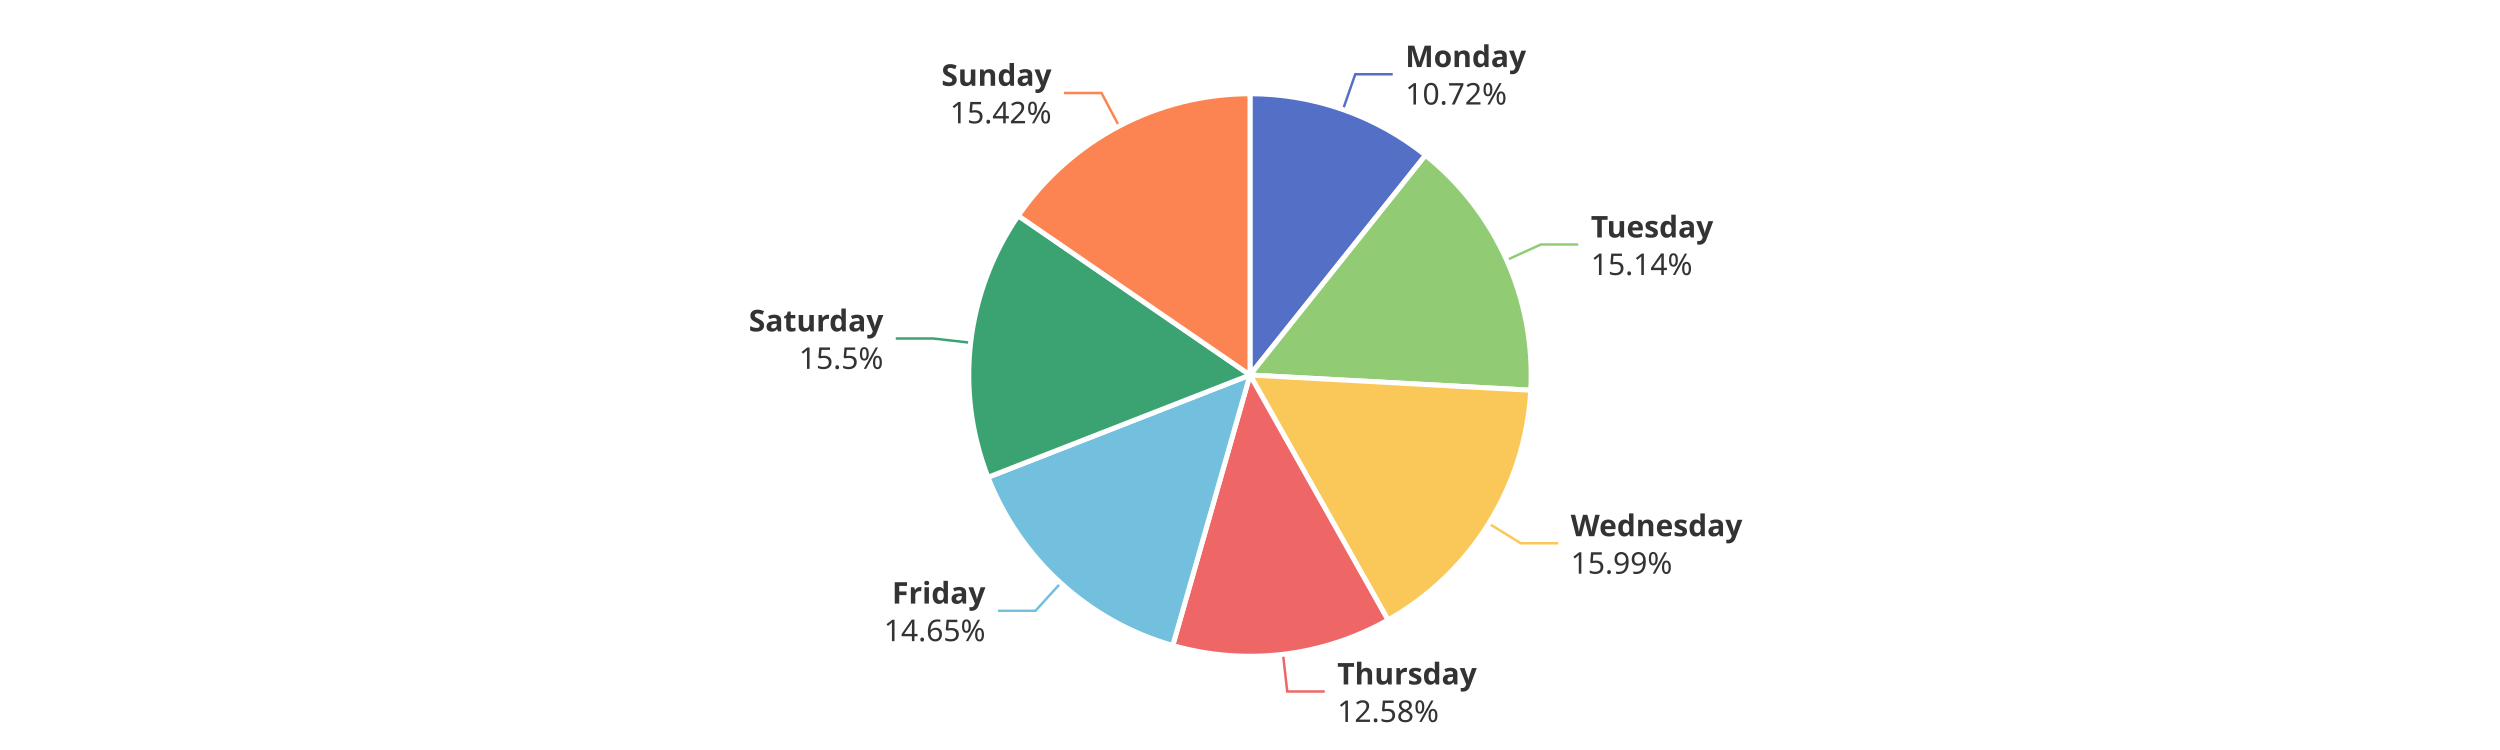
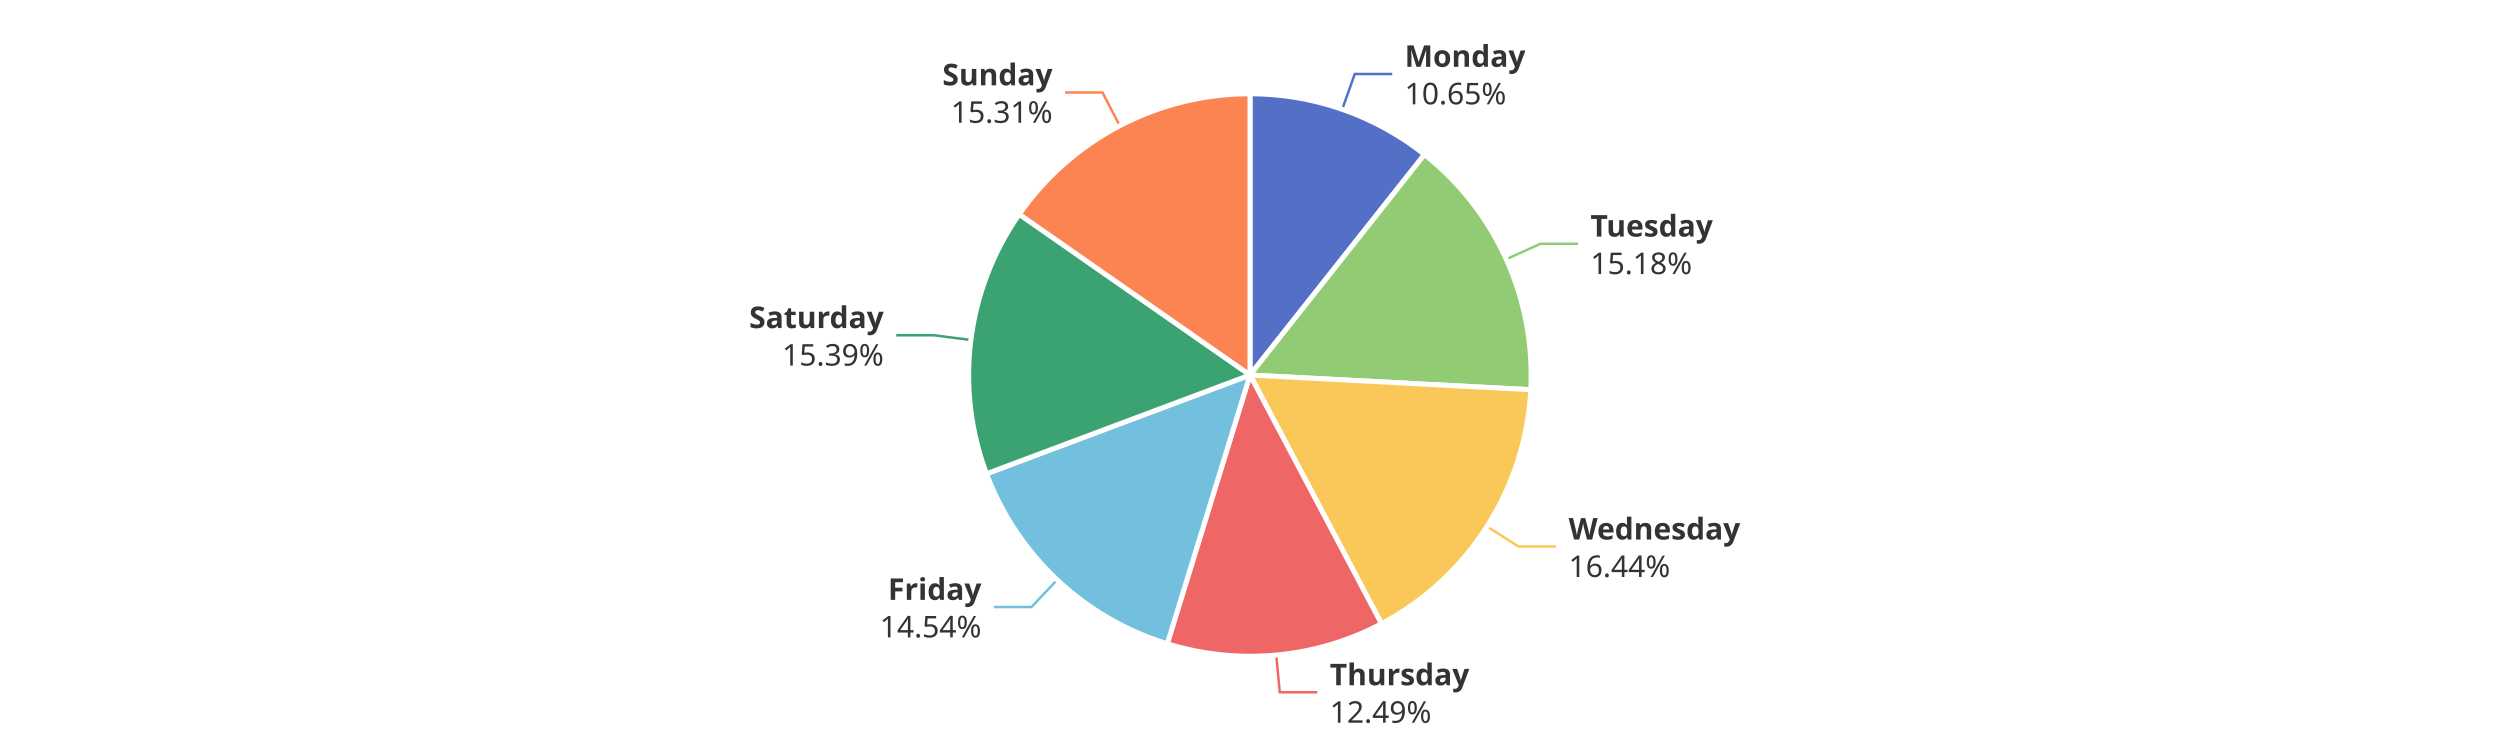
<svg xmlns="http://www.w3.org/2000/svg" width="1000" height="300" version="1.1" baseProfile="full" viewBox="0 0 1000 300">
  <rect width="1000" height="300" x="0" y="0" id="0" fill="#ffffff" />
-   <polyline points="537.2 43.8 542.1 29.7 557.1 29.7" fill="none" stroke="#5470c6" />
-   <polyline points="602.7 104 616.3 97.8 631.3 97.8" fill="none" stroke="#91cc75" />
-   <polyline points="595.5 209.4 608.3 217.3 623.3 217.3" fill="none" stroke="#fac858" />
-   <polyline points="513.2 261.7 514.9 276.6 529.9 276.6" fill="none" stroke="#ee6666" />
-   <polyline points="424.3 233.2 414.2 244.3 399.2 244.3" fill="none" stroke="#73c0de" />
-   <polyline points="388.2 137.1 373.3 135.4 358.3 135.4" fill="none" stroke="#3ba272" />
-   <polyline points="447.6 50.4 440.6 37.2 425.6 37.2" fill="none" stroke="#fc8452" />
-   <path d="M500 37.5A112.5 112.5 0 0 1 570.2 62.1L500 150Z" fill="#5470c6" stroke="#fff" stroke-width="2" stroke-linejoin="round" />
-   <path d="M570.2 62.1A112.5 112.5 0 0 1 612.3 156.1L500 150Z" fill="#91cc75" stroke="#fff" stroke-width="2" stroke-linejoin="round" />
-   <path d="M612.3 156.1A112.5 112.5 0 0 1 555.2 248L500 150Z" fill="#fac858" stroke="#fff" stroke-width="2" stroke-linejoin="round" />
-   <path d="M555.2 248A112.5 112.5 0 0 1 469.1 258.2L500 150Z" fill="#ee6666" stroke="#fff" stroke-width="2" stroke-linejoin="round" />
-   <path d="M469.1 258.2A112.5 112.5 0 0 1 395.2 190.9L500 150Z" fill="#73c0de" stroke="#fff" stroke-width="2" stroke-linejoin="round" />
-   <path d="M395.2 190.9A112.5 112.5 0 0 1 407.3 86.3L500 150Z" fill="#3ba272" stroke="#fff" stroke-width="2" stroke-linejoin="round" />
-   <path d="M407.3 86.3A112.5 112.5 0 0 1 500 37.5L500 150Z" fill="#fc8452" stroke="#fff" stroke-width="2" stroke-linejoin="round" />
-   <path d="M0 -15l42.8 0l0 30l-42.8 0Z" transform="translate(562.1362 29.6639)" fill="none" />
-   <text dominant-baseline="central" text-anchor="start" style="font-size:12px;font-family:sans-serif;font-weight:bold;" y="-7.5" transform="translate(562.1362 29.6639)" fill="#333" stroke="rgb(255,255,255)" stroke-width="2" paint-order="stroke" stroke-miterlimit="2">Monday</text>
-   <text dominant-baseline="central" text-anchor="start" style="font-size:12px;font-family:sans-serif;" y="7.5" transform="translate(562.1362 29.6639)" fill="#333" stroke="rgb(255,255,255)" stroke-width="2" paint-order="stroke" stroke-miterlimit="2">10.72%</text>
-   <path d="M0 -15l46.2 0l0 30l-46.2 0Z" transform="translate(636.3414 97.8375)" fill="none" />
-   <text dominant-baseline="central" text-anchor="start" style="font-size:12px;font-family:sans-serif;font-weight:bold;" y="-7.5" transform="translate(636.3414 97.8375)" fill="#333" stroke="rgb(255,255,255)" stroke-width="2" paint-order="stroke" stroke-miterlimit="2">Tuesday</text>
-   <text dominant-baseline="central" text-anchor="start" style="font-size:12px;font-family:sans-serif;" y="7.5" transform="translate(636.3414 97.8375)" fill="#333" stroke="rgb(255,255,255)" stroke-width="2" paint-order="stroke" stroke-miterlimit="2">15.14%</text>
-   <path d="M0 -15l63.6 0l0 30l-63.6 0Z" transform="translate(628.2766 217.3233)" fill="none" />
-   <text dominant-baseline="central" text-anchor="start" style="font-size:12px;font-family:sans-serif;font-weight:bold;" y="-7.5" transform="translate(628.2766 217.3233)" fill="#333" stroke="rgb(255,255,255)" stroke-width="2" paint-order="stroke" stroke-miterlimit="2">Wednesday</text>
-   <text dominant-baseline="central" text-anchor="start" style="font-size:12px;font-family:sans-serif;" y="7.5" transform="translate(628.2766 217.3233)" fill="#333" stroke="rgb(255,255,255)" stroke-width="2" paint-order="stroke" stroke-miterlimit="2">15.99%</text>
-   <path d="M0 -15l50.2 0l0 30l-50.2 0Z" transform="translate(534.9079 276.6254)" fill="none" />
-   <text dominant-baseline="central" text-anchor="start" style="font-size:12px;font-family:sans-serif;font-weight:bold;" y="-7.5" transform="translate(534.9079 276.6254)" fill="#333" stroke="rgb(255,255,255)" stroke-width="2" paint-order="stroke" stroke-miterlimit="2">Thursday</text>
-   <text dominant-baseline="central" text-anchor="start" style="font-size:12px;font-family:sans-serif;" y="7.5" transform="translate(534.9079 276.6254)" fill="#333" stroke="rgb(255,255,255)" stroke-width="2" paint-order="stroke" stroke-miterlimit="2">12.58%</text>
-   <path d="M-40.9 -15l40.9 0l0 30l-40.9 0Z" transform="translate(394.1839 244.2966)" fill="none" />
-   <text dominant-baseline="central" text-anchor="end" style="font-size:12px;font-family:sans-serif;font-weight:bold;" y="-7.5" transform="translate(394.1839 244.2966)" fill="#333" stroke="rgb(255,255,255)" stroke-width="2" paint-order="stroke" stroke-miterlimit="2">Friday</text>
-   <text dominant-baseline="central" text-anchor="end" style="font-size:12px;font-family:sans-serif;" y="7.5" transform="translate(394.1839 244.2966)" fill="#333" stroke="rgb(255,255,255)" stroke-width="2" paint-order="stroke" stroke-miterlimit="2">14.65%</text>
-   <path d="M-48.2 -15l48.2 0l0 30l-48.2 0Z" transform="translate(353.3398 135.3905)" fill="none" />
-   <text dominant-baseline="central" text-anchor="end" style="font-size:12px;font-family:sans-serif;font-weight:bold;" y="-7.5" transform="translate(353.3398 135.3905)" fill="#333" stroke="rgb(255,255,255)" stroke-width="2" paint-order="stroke" stroke-miterlimit="2">Saturday</text>
-   <text dominant-baseline="central" text-anchor="end" style="font-size:12px;font-family:sans-serif;" y="7.5" transform="translate(353.3398 135.3905)" fill="#333" stroke="rgb(255,255,255)" stroke-width="2" paint-order="stroke" stroke-miterlimit="2">15.5%</text>
-   <path d="M-40.9 -15l40.9 0l0 30l-40.9 0Z" transform="translate(420.6169 37.1732)" fill="none" />
-   <text dominant-baseline="central" text-anchor="end" style="font-size:12px;font-family:sans-serif;font-weight:bold;" y="-7.5" transform="translate(420.6169 37.1732)" fill="#333" stroke="rgb(255,255,255)" stroke-width="2" paint-order="stroke" stroke-miterlimit="2">Sunday</text>
-   <text dominant-baseline="central" text-anchor="end" style="font-size:12px;font-family:sans-serif;" y="7.5" transform="translate(420.6169 37.1732)" fill="#333" stroke="rgb(255,255,255)" stroke-width="2" paint-order="stroke" stroke-miterlimit="2">15.42%</text>
+   <polyline points="536.9 43.7 541.9 29.6 556.9 29.6" fill="none" stroke="#5470c6" />
+   <polyline points="602.5 103.7 616.2 97.5 631.2 97.5" fill="none" stroke="#91cc75" />
+   <polyline points="594.8 210.6 607.4 218.6 622.4 218.6" fill="none" stroke="#fac858" />
+   <polyline points="510.5 262 511.9 276.9 526.9 276.9" fill="none" stroke="#ee6666" />
+   <polyline points="422.9 231.9 412.6 242.8 397.6 242.8" fill="none" stroke="#73c0de" />
+   <polyline points="388.4 136 373.5 134.1 358.5 134.1" fill="none" stroke="#3ba272" />
+   <polyline points="447.9 50.3 441 37 426 37" fill="none" stroke="#fc8452" />
+   <path d="M500 37.5A112.5 112.5 0 0 1 569.8 61.8L500 150Z" fill="#5470c6" stroke="#fff" stroke-width="2" stroke-linejoin="round" />
+   <path d="M569.8 61.8A112.5 112.5 0 0 1 612.3 155.9L500 150Z" fill="#91cc75" stroke="#fff" stroke-width="2" stroke-linejoin="round" />
+   <path d="M612.3 155.9A112.5 112.5 0 0 1 552.6 249.5L500 150Z" fill="#fac858" stroke="#fff" stroke-width="2" stroke-linejoin="round" />
+   <path d="M552.6 249.5A112.5 112.5 0 0 1 466.9 257.5L500 150Z" fill="#ee6666" stroke="#fff" stroke-width="2" stroke-linejoin="round" />
+   <path d="M466.9 257.5A112.5 112.5 0 0 1 394.6 189.5L500 150Z" fill="#73c0de" stroke="#fff" stroke-width="2" stroke-linejoin="round" />
+   <path d="M394.6 189.5A112.5 112.5 0 0 1 407.7 85.7L500 150Z" fill="#3ba272" stroke="#fff" stroke-width="2" stroke-linejoin="round" />
+   <path d="M407.7 85.7A112.5 112.5 0 0 1 500 37.5L500 150Z" fill="#fc8452" stroke="#fff" stroke-width="2" stroke-linejoin="round" />
+   <path d="M0 -15l42.8 0l0 30l-42.8 0Z" transform="translate(561.8715 29.5715)" fill="none" />
+   <text dominant-baseline="central" text-anchor="start" style="font-size:12px;font-family:sans-serif;font-weight:bold;" y="-7.5" transform="translate(561.8715 29.5715)" fill="#333" stroke="rgb(255,255,255)" stroke-width="2" paint-order="stroke" stroke-miterlimit="2">Monday</text>
+   <text dominant-baseline="central" text-anchor="start" style="font-size:12px;font-family:sans-serif;" y="7.5" transform="translate(561.8715 29.5715)" fill="#333" stroke="rgb(255,255,255)" stroke-width="2" paint-order="stroke" stroke-miterlimit="2">10.65%</text>
+   <path d="M0 -15l46.2 0l0 30l-46.2 0Z" transform="translate(636.1769 97.4722)" fill="none" />
+   <text dominant-baseline="central" text-anchor="start" style="font-size:12px;font-family:sans-serif;font-weight:bold;" y="-7.5" transform="translate(636.1769 97.4722)" fill="#333" stroke="rgb(255,255,255)" stroke-width="2" paint-order="stroke" stroke-miterlimit="2">Tuesday</text>
+   <text dominant-baseline="central" text-anchor="start" style="font-size:12px;font-family:sans-serif;" y="7.5" transform="translate(636.1769 97.4722)" fill="#333" stroke="rgb(255,255,255)" stroke-width="2" paint-order="stroke" stroke-miterlimit="2">15.18%</text>
+   <path d="M0 -15l63.6 0l0 30l-63.6 0Z" transform="translate(627.4435 218.645)" fill="none" />
+   <text dominant-baseline="central" text-anchor="start" style="font-size:12px;font-family:sans-serif;font-weight:bold;" y="-7.5" transform="translate(627.4435 218.645)" fill="#333" stroke="rgb(255,255,255)" stroke-width="2" paint-order="stroke" stroke-miterlimit="2">Wednesday</text>
+   <text dominant-baseline="central" text-anchor="start" style="font-size:12px;font-family:sans-serif;" y="7.5" transform="translate(627.4435 218.645)" fill="#333" stroke="rgb(255,255,255)" stroke-width="2" paint-order="stroke" stroke-miterlimit="2">16.44%</text>
+   <path d="M0 -15l50.2 0l0 30l-50.2 0Z" transform="translate(531.9202 276.9416)" fill="none" />
+   <text dominant-baseline="central" text-anchor="start" style="font-size:12px;font-family:sans-serif;font-weight:bold;" y="-7.5" transform="translate(531.9202 276.9416)" fill="#333" stroke="rgb(255,255,255)" stroke-width="2" paint-order="stroke" stroke-miterlimit="2">Thursday</text>
+   <text dominant-baseline="central" text-anchor="start" style="font-size:12px;font-family:sans-serif;" y="7.5" transform="translate(531.9202 276.9416)" fill="#333" stroke="rgb(255,255,255)" stroke-width="2" paint-order="stroke" stroke-miterlimit="2">12.49%</text>
+   <path d="M-40.9 -15l40.9 0l0 30l-40.9 0Z" transform="translate(392.5673 242.7997)" fill="none" />
+   <text dominant-baseline="central" text-anchor="end" style="font-size:12px;font-family:sans-serif;font-weight:bold;" y="-7.5" transform="translate(392.5673 242.7997)" fill="#333" stroke="rgb(255,255,255)" stroke-width="2" paint-order="stroke" stroke-miterlimit="2">Friday</text>
+   <text dominant-baseline="central" text-anchor="end" style="font-size:12px;font-family:sans-serif;" y="7.5" transform="translate(392.5673 242.7997)" fill="#333" stroke="rgb(255,255,255)" stroke-width="2" paint-order="stroke" stroke-miterlimit="2">14.54%</text>
+   <path d="M-48.2 -15l48.2 0l0 30l-48.2 0Z" transform="translate(353.4981 134.078)" fill="none" />
+   <text dominant-baseline="central" text-anchor="end" style="font-size:12px;font-family:sans-serif;font-weight:bold;" y="-7.5" transform="translate(353.4981 134.078)" fill="#333" stroke="rgb(255,255,255)" stroke-width="2" paint-order="stroke" stroke-miterlimit="2">Saturday</text>
+   <text dominant-baseline="central" text-anchor="end" style="font-size:12px;font-family:sans-serif;" y="7.5" transform="translate(353.4981 134.078)" fill="#333" stroke="rgb(255,255,255)" stroke-width="2" paint-order="stroke" stroke-miterlimit="2">15.39%</text>
+   <path d="M-40.9 -15l40.9 0l0 30l-40.9 0Z" transform="translate(421.0072 36.9686)" fill="none" />
+   <text dominant-baseline="central" text-anchor="end" style="font-size:12px;font-family:sans-serif;font-weight:bold;" y="-7.5" transform="translate(421.0072 36.9686)" fill="#333" stroke="rgb(255,255,255)" stroke-width="2" paint-order="stroke" stroke-miterlimit="2">Sunday</text>
+   <text dominant-baseline="central" text-anchor="end" style="font-size:12px;font-family:sans-serif;" y="7.5" transform="translate(421.0072 36.9686)" fill="#333" stroke="rgb(255,255,255)" stroke-width="2" paint-order="stroke" stroke-miterlimit="2">15.31%</text>
</svg>
